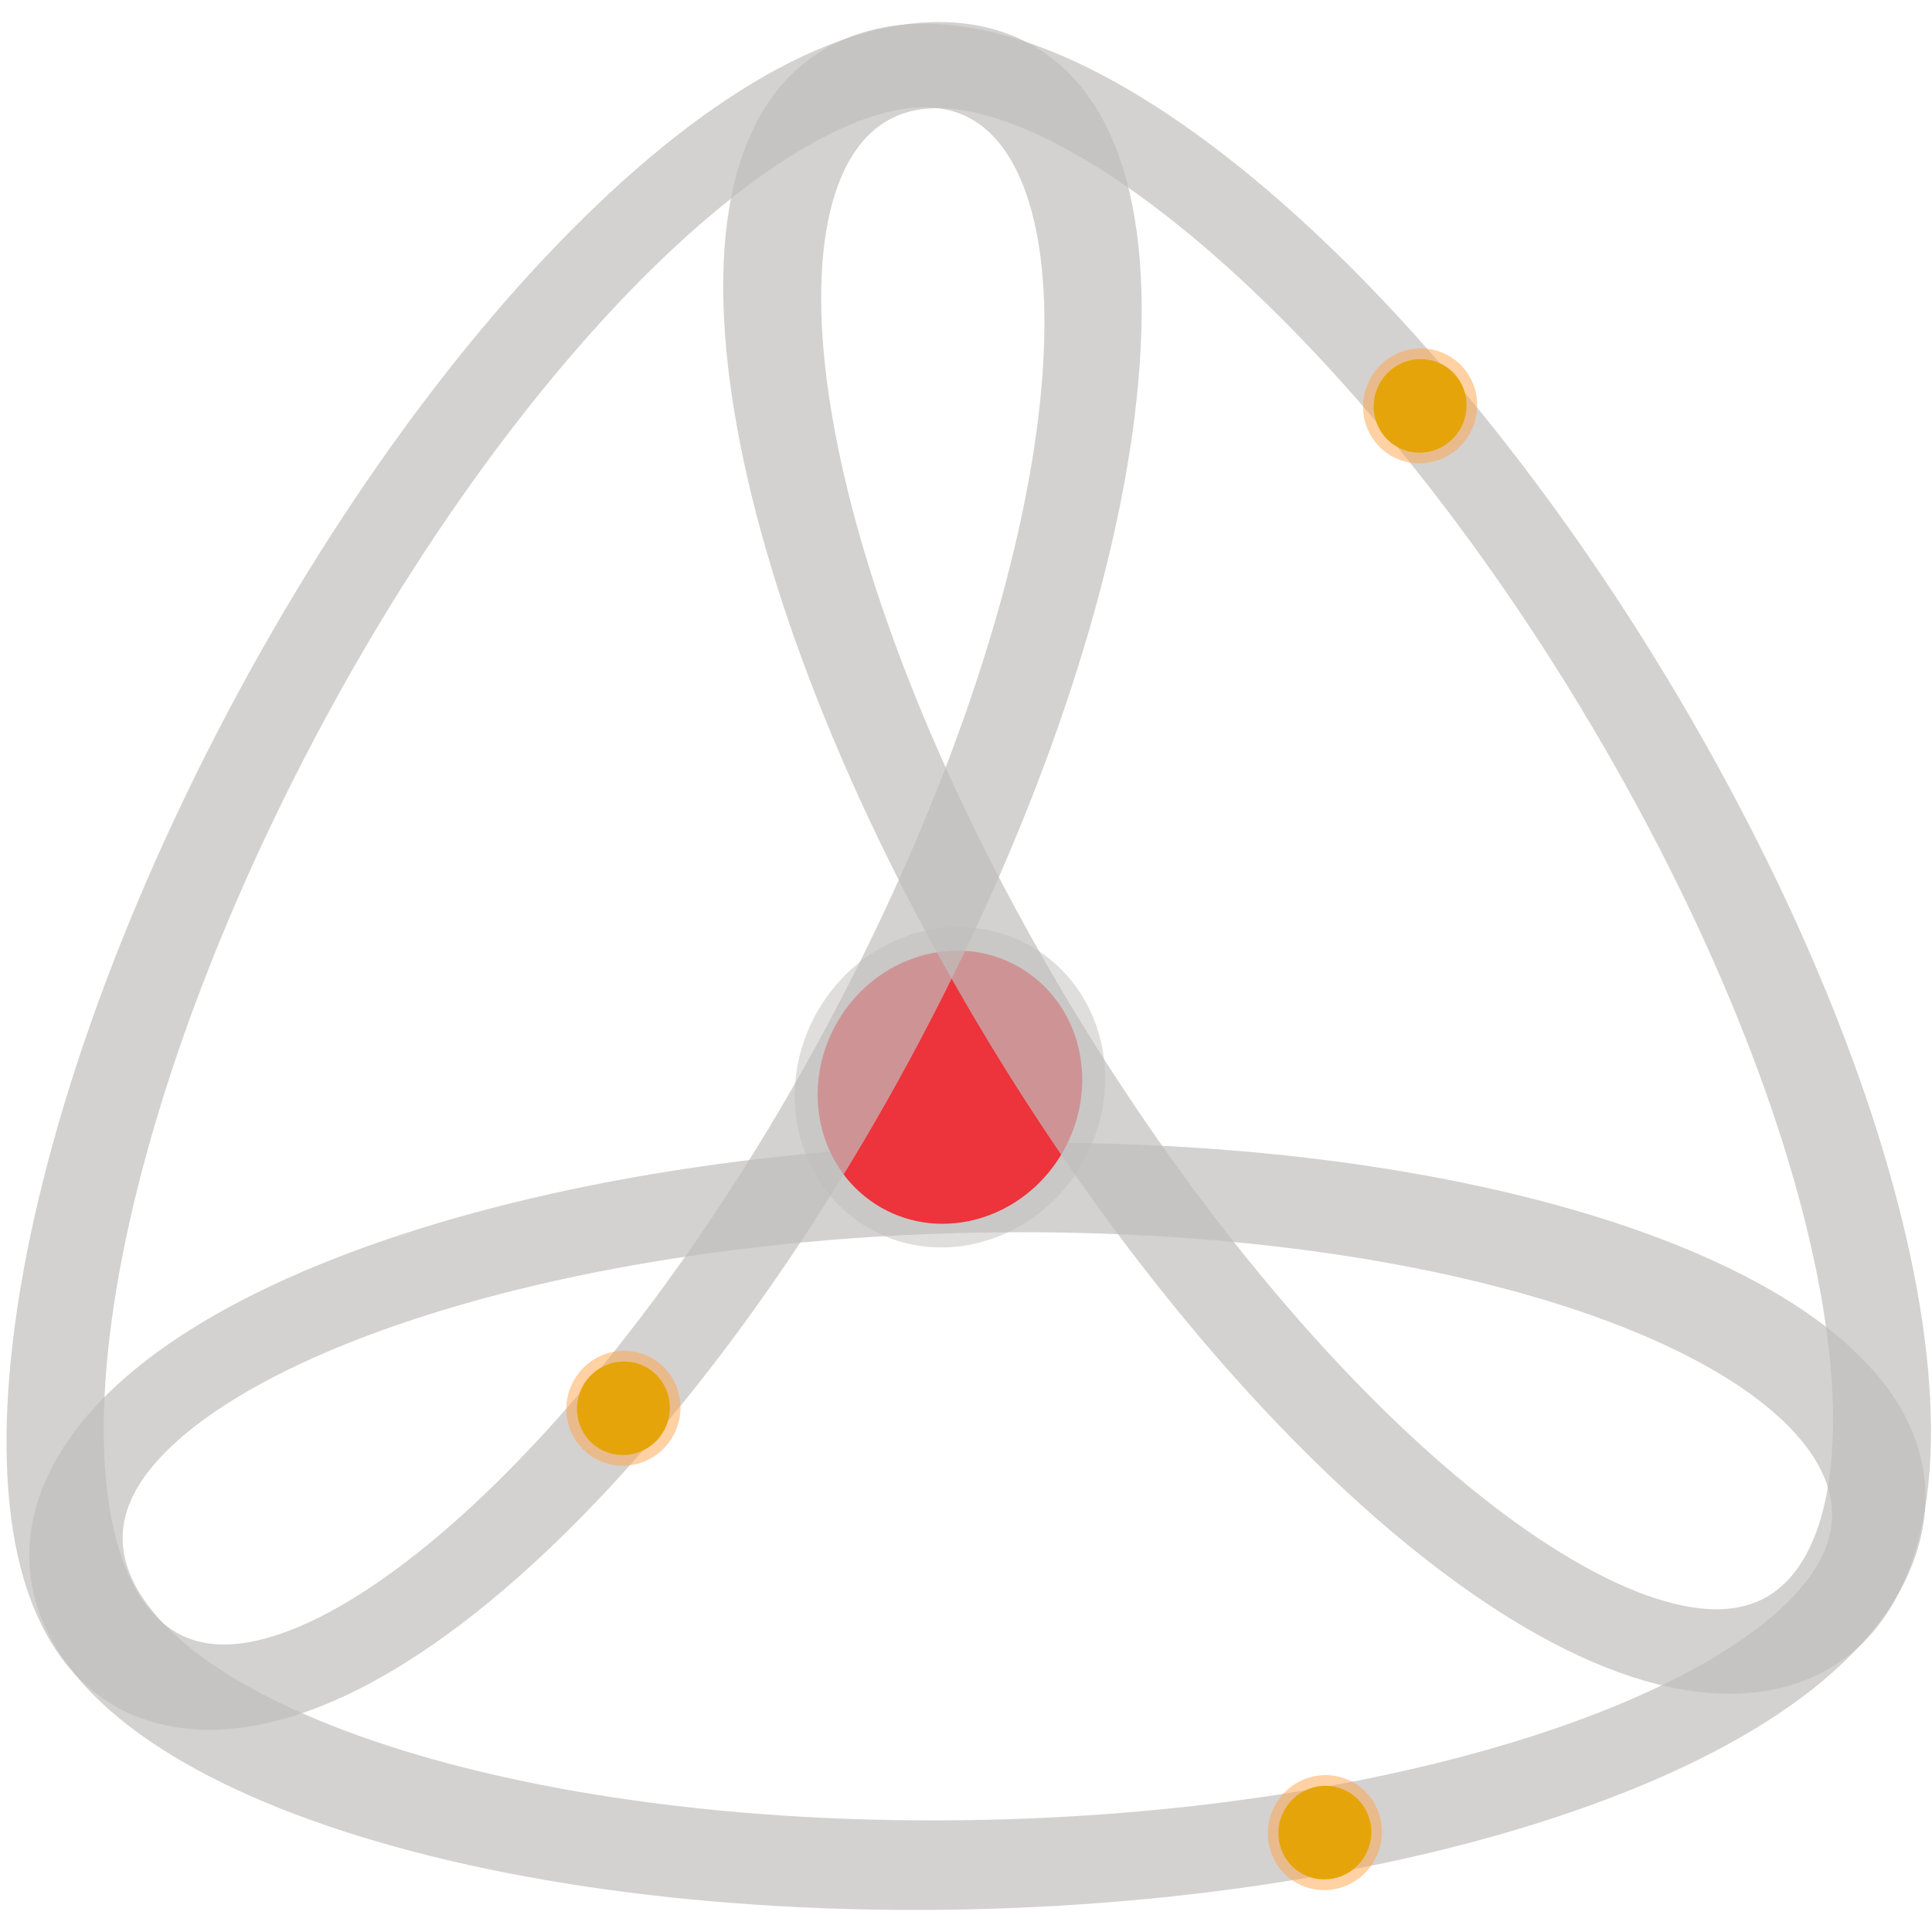
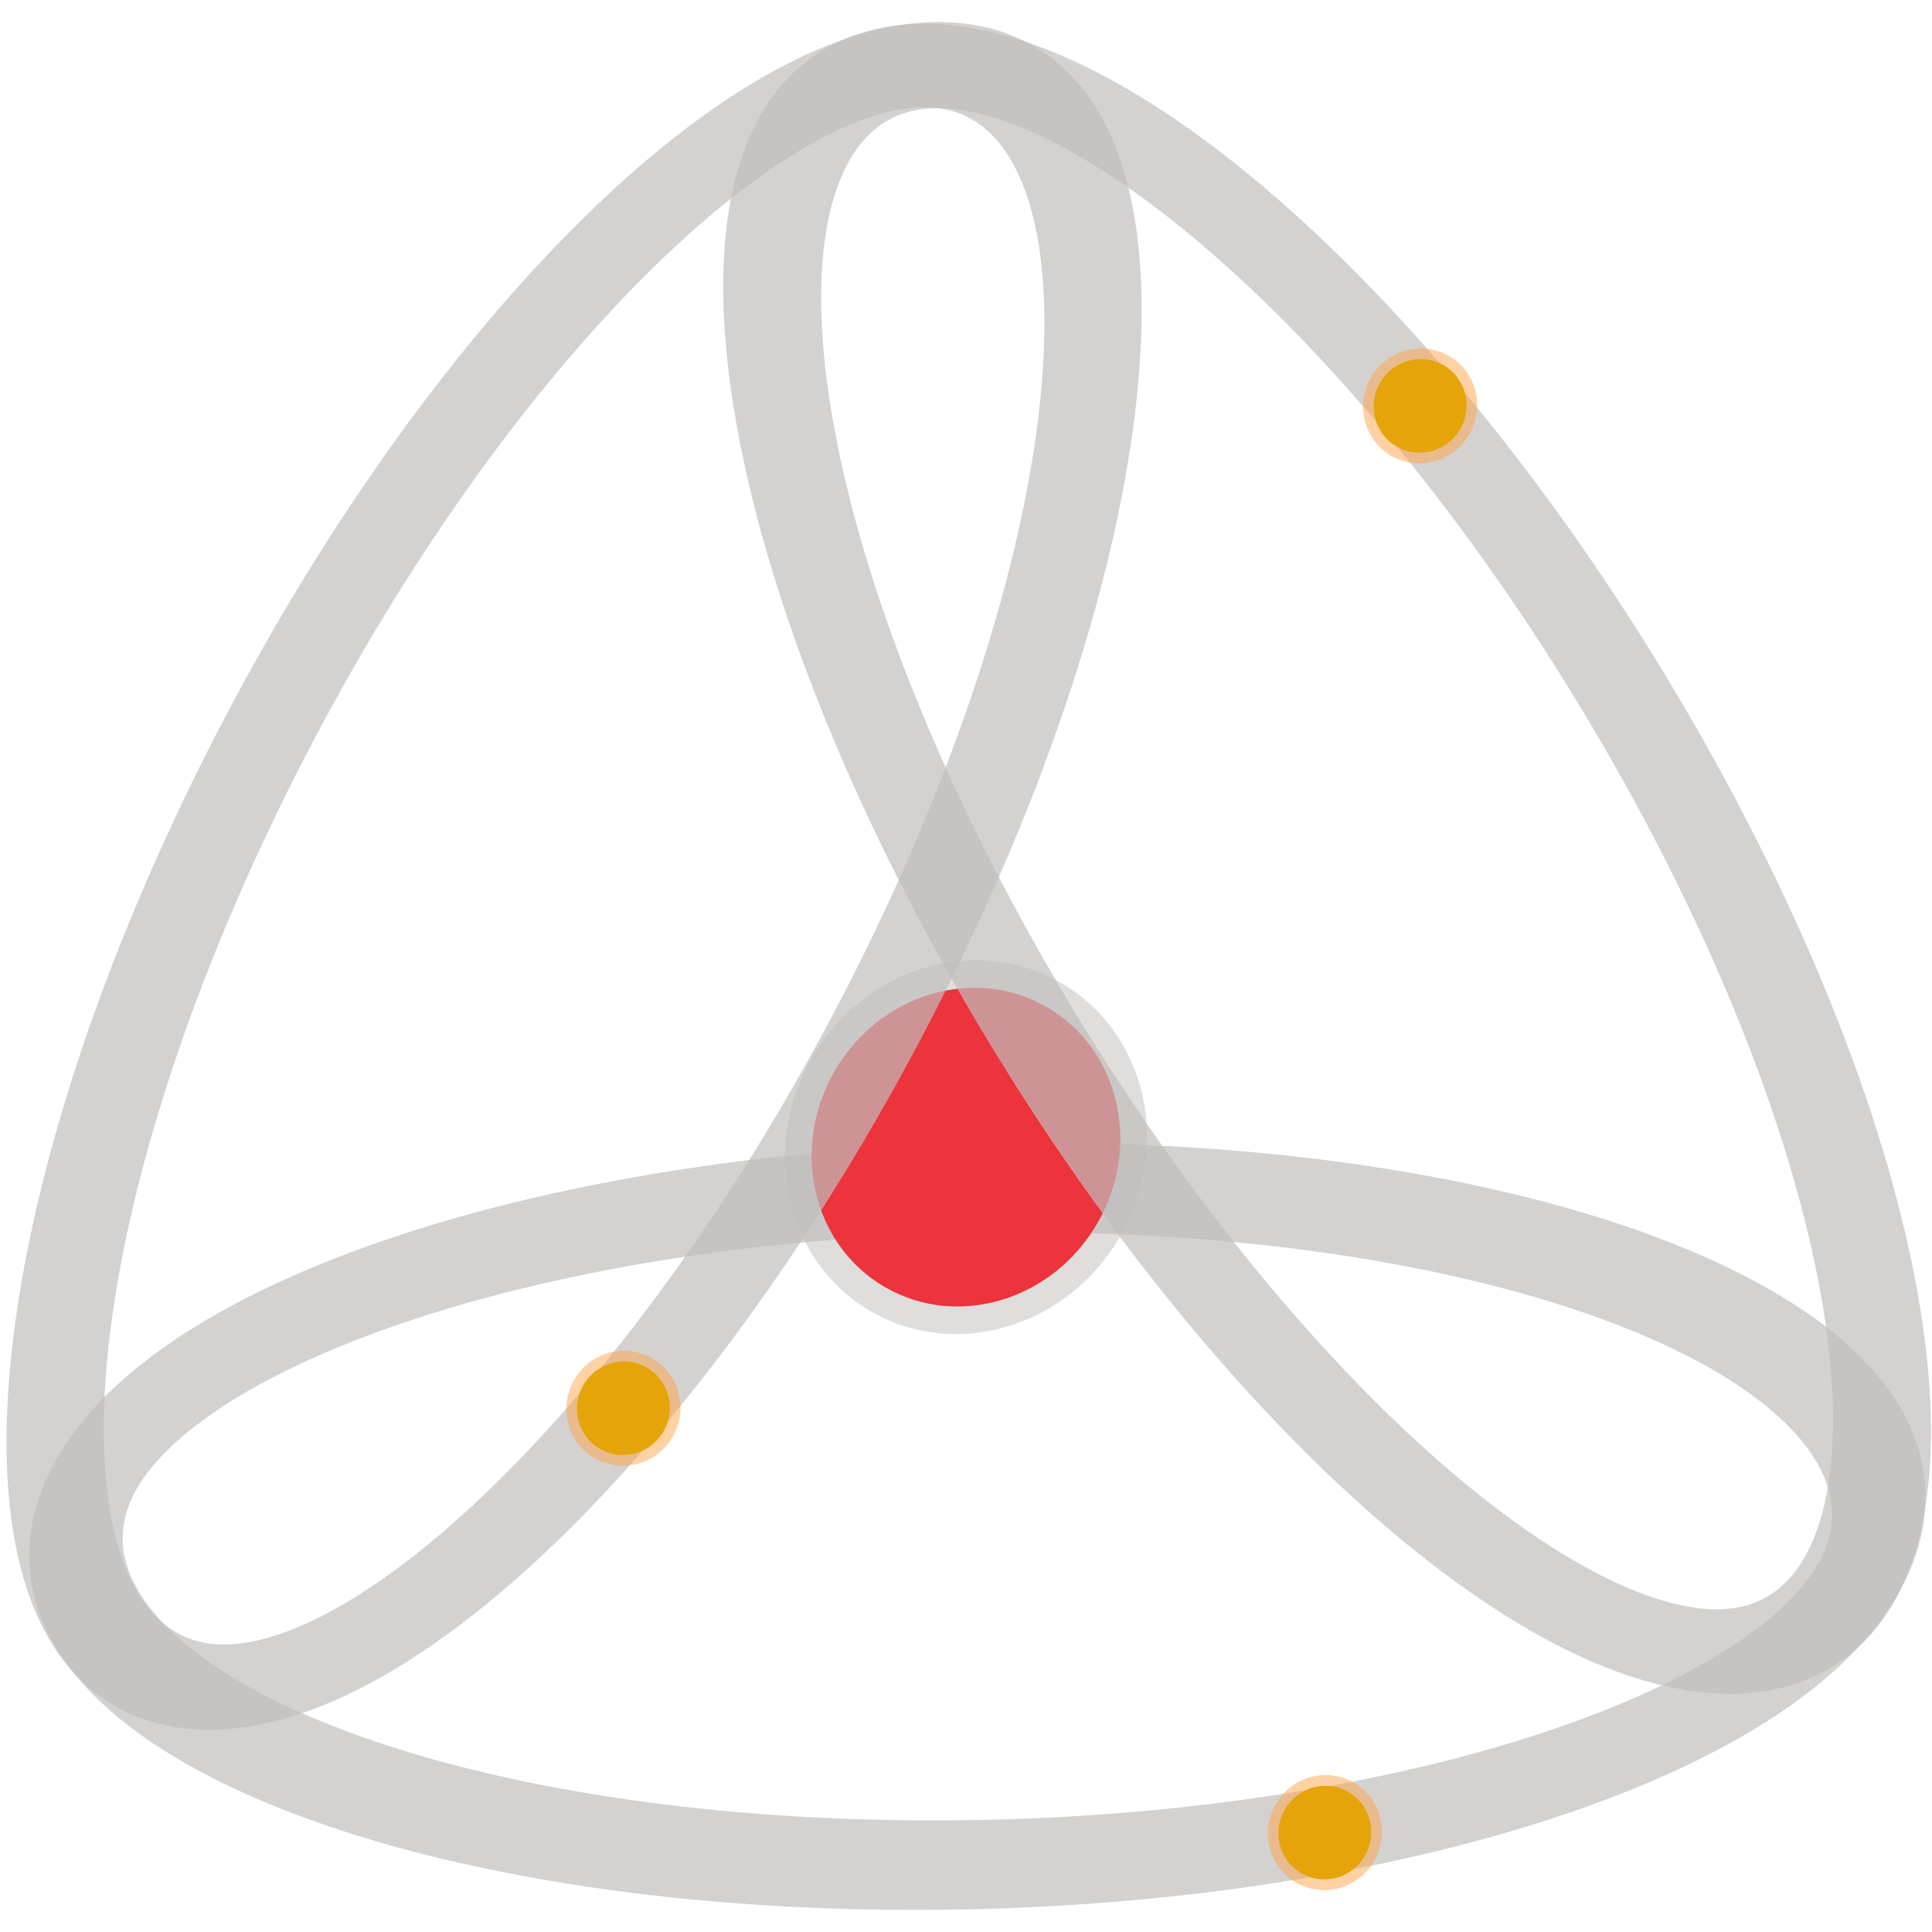
<svg xmlns="http://www.w3.org/2000/svg" xmlns:xlink="http://www.w3.org/1999/xlink" width="64" height="64" viewBox="0 0 64 64" fill="none" version="1.1" id="svg2">
  <defs id="defs2" />
  <g id="g6" transform="translate(-117.6755,7.122545)">
    <ellipse style="fill:none;fill-opacity:1;stroke:#c0bfbc;stroke-width:3.03;stroke-linejoin:round;stroke-dasharray:none;stroke-opacity:0.696;paint-order:stroke markers fill" id="path25-9-4-4" cx="43.186" cy="-158.939" rx="11.468" ry="29.767" transform="matrix(-0.2056707,0.9786213,-0.9999726,-0.00739852,0,0)" />
-     <g id="g14" transform="translate(117.0408,7.8665)" style="stroke-width:1.033;stroke-dasharray:none">
+     <g id="g14" transform="matrix(1.166773,0,0,1.166773,112.2182,6.3451)" style="stroke-width:1.033;stroke-dasharray:none">
      <g id="g13" transform="matrix(0.9691319,0,0,0.9691319,-22.20914,-113.4614)">
        <g id="g12">
          <path id="path11" style="fill:#c0bfbc;fill-opacity:0.5;stroke:none;stroke-width:3.759;stroke-linejoin:round;stroke-dasharray:none;stroke-opacity:1;paint-order:stroke markers fill" d="m -121.707,-7.059 a 2.191,2.335 0 0 0 -2.191,2.334 2.191,2.335 0 0 0 2.191,2.334 2.191,2.335 0 0 0 2.191,-2.334 2.191,2.335 0 0 0 -2.191,-2.334 z" transform="matrix(2.062667,1.190881,1.190881,-2.062667,312.7099,273.9642)" />
          <path id="path12" style="fill:#ed333b;fill-opacity:1;stroke:none;stroke-width:3.759;stroke-linejoin:round;stroke-dasharray:none;stroke-opacity:1;paint-order:stroke markers fill" d="m -121.707,-7.059 a 2.191,2.335 0 0 0 -2.191,2.334 2.191,2.335 0 0 0 2.191,2.334 2.191,2.335 0 0 0 2.191,-2.334 2.191,2.335 0 0 0 -2.191,-2.334 z" transform="matrix(1.758274,1.01514,1.01514,-1.758274,274.8323,254.0132)" />
        </g>
      </g>
    </g>
    <ellipse style="fill:none;fill-opacity:1;stroke:#c0bfbc;stroke-width:3.03;stroke-linejoin:round;stroke-dasharray:none;stroke-opacity:0.696;paint-order:stroke markers fill" id="path25-9-3" cx="132.689" cy="71.998" rx="11.523" ry="29.91" transform="matrix(0.9503462,-0.3111946,0.493579,0.869701,0,0)" />
    <ellipse style="fill:none;fill-opacity:1;stroke:#c0bfbc;stroke-width:3.03;stroke-linejoin:round;stroke-dasharray:none;stroke-opacity:0.696;paint-order:stroke markers fill" id="path25-9-3-6" cx="-135.011" cy="-13.88" rx="11.468" ry="29.767" transform="matrix(-0.9670951,-0.2544151,-0.4412519,0.8973833,0,0)" />
    <use x="0" y="0" xlink:href="#use11" id="use7" transform="translate(23.23656,14.05668)" />
    <use x="0" y="0" xlink:href="#use7" id="use8" transform="translate(3.155582,-47.26201)" />
    <g id="use11" transform="matrix(-0.9152921,1.585332,-1.585332,-0.9152921,48.7991,250.2562)" style="stroke-width:1.033;stroke-dasharray:none">
      <ellipse style="fill:#ffa348;fill-opacity:0.502;stroke:none;stroke-width:1.722;stroke-linejoin:round;stroke-dasharray:none;stroke-opacity:1;paint-order:stroke markers fill" id="ellipse5" cx="-124.146" cy="-15.203" rx="1.044" ry="1.029" transform="scale(1,-1)" />
      <ellipse style="fill:#e5a50a;fill-opacity:1;stroke:none;stroke-width:1.403;stroke-linejoin:round;stroke-dasharray:none;stroke-opacity:1;paint-order:stroke markers fill" id="ellipse6" cx="-124.146" cy="-15.203" rx="0.85" ry="0.838" transform="scale(1,-1)" />
    </g>
  </g>
</svg>
